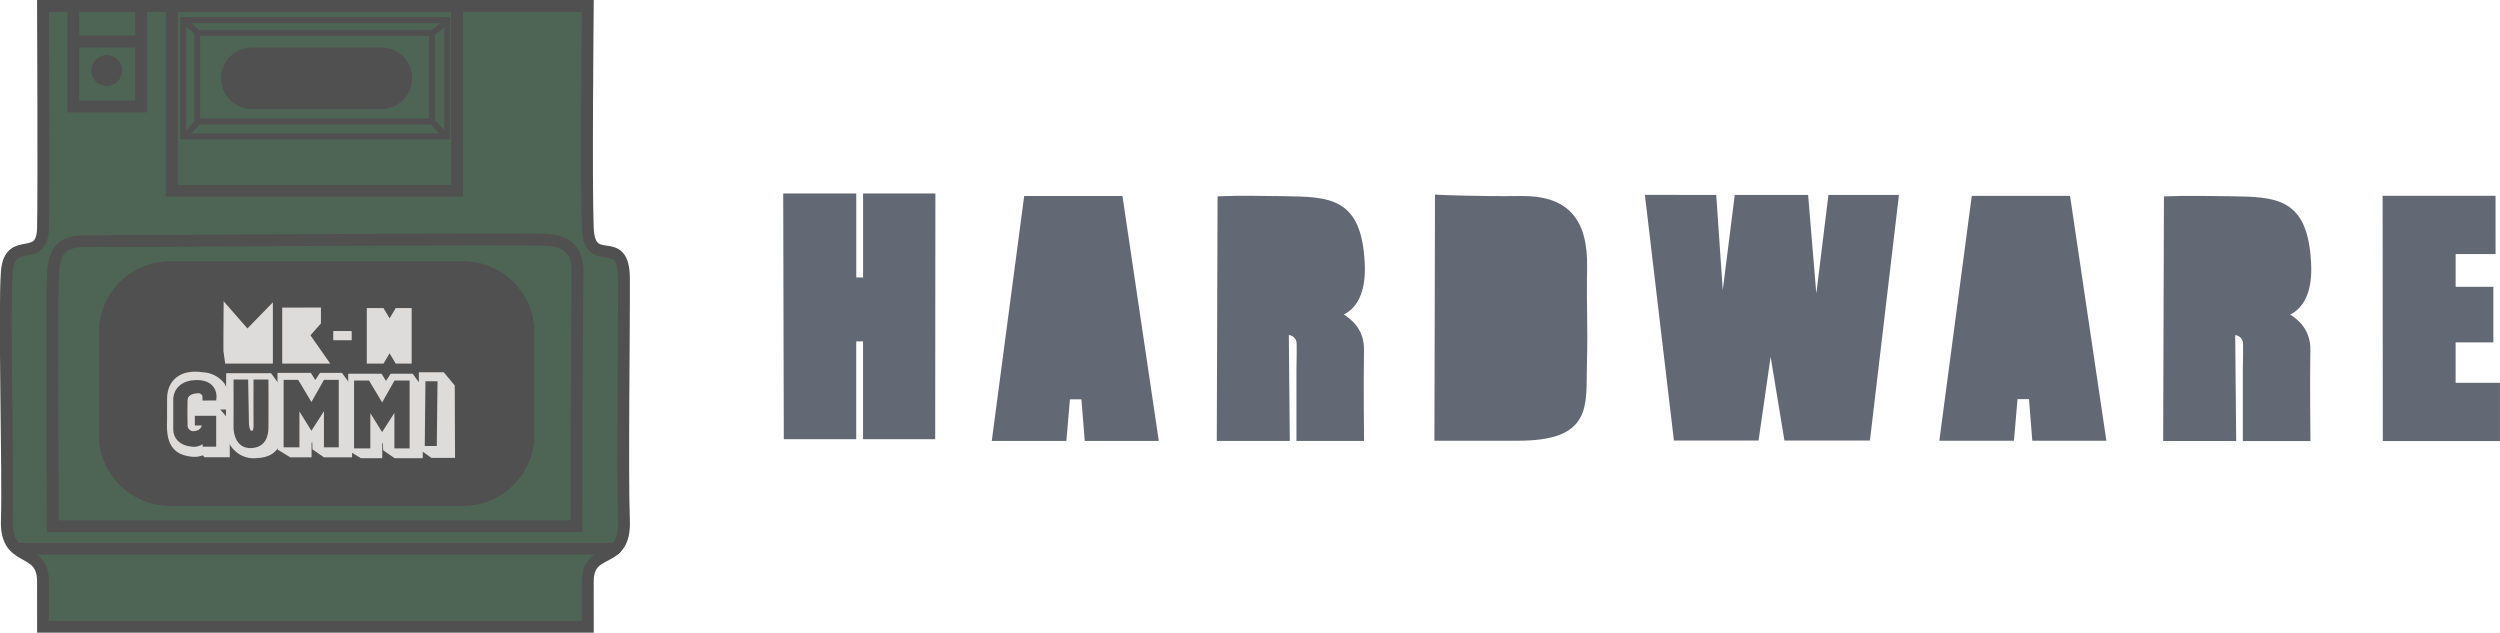
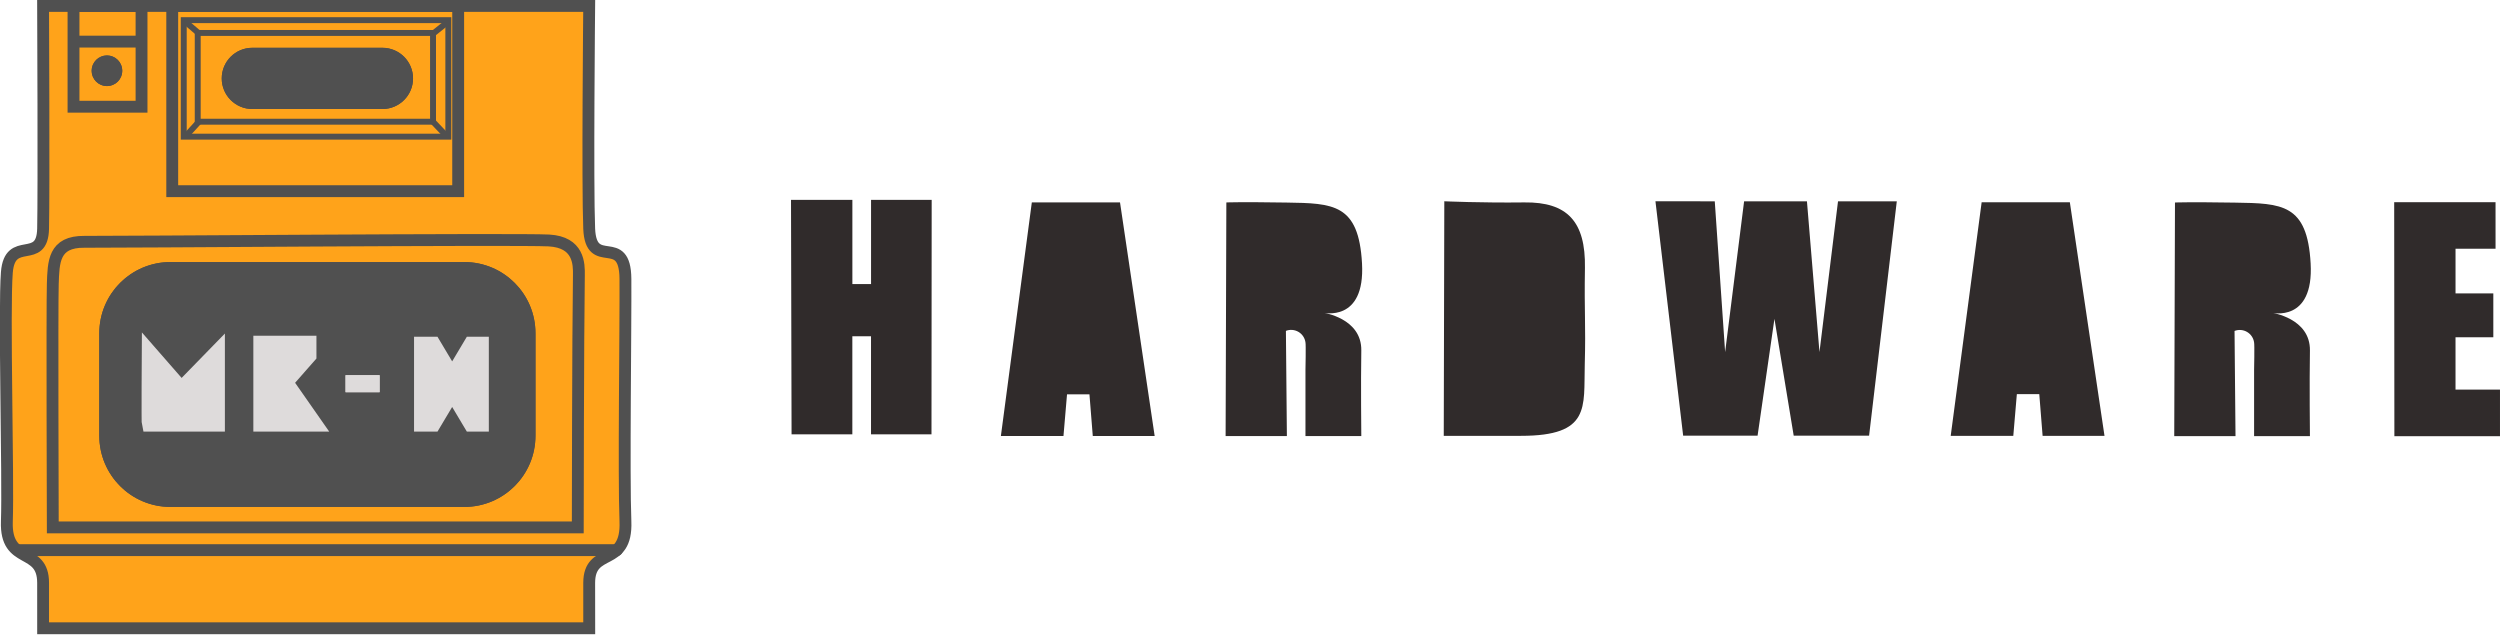
- <svg xmlns="http://www.w3.org/2000/svg" xmlns:xlink="http://www.w3.org/1999/xlink" width="211.331" height="53.481" viewBox="0 0 211.331 53.481">
-   <defs>
-     <clipPath id="clip">
-       <use xlink:href="#fill" />
-     </clipPath>
-   </defs>
+ <svg xmlns="http://www.w3.org/2000/svg" width="210.831" height="53.481" viewBox="0 0 210.831 53.481">
  <g id="HARDWARE" transform="translate(-645.292 -487.019)">
    <g id="MKH_ICON" data-name="MKH ICON" transform="translate(132 -219.117)">
-       <path id="mkh_outline" data-name="mkh outline" d="M516.927,706.636s.069,15.668,0,18.786-2.8.5-3.056,3.679.132,17.273,0,21.014,3.058,2.081,3.056,5.176,0,3.826,0,3.826H562.98s-.008-.742,0-3.826,3.208-1.247,3.056-5.176.027-16.462,0-20.453-2.905-.624-3.056-4.24,0-18.786,0-18.786Z" fill="#4e6454" stroke="#505050" stroke-width="1" />
+       <path id="mkh_outline" data-name="mkh outline" d="M516.927,706.636s.069,15.668,0,18.786-2.8.5-3.056,3.679.132,17.273,0,21.014,3.058,2.081,3.056,5.176,0,3.826,0,3.826H562.98s-.008-.742,0-3.826,3.208-1.247,3.056-5.176.027-16.462,0-20.453-2.905-.624-3.056-4.24,0-18.786,0-18.786Z" fill="#ffa31a" stroke="#505050" stroke-width="1" />
      <g id="Camera" transform="translate(519.491 706.636)">
        <path id="mkh_camera" data-name="mkh camera" d="M528.819,706.636v8.5h5.737v-8.5Z" transform="translate(-528.819 -706.636)" fill="none" stroke="#505050" stroke-width="1" />
        <path id="Path_8" data-name="Path 8" d="M528.819,714.562l5.724,0" transform="translate(-528.819 -711.553)" fill="none" stroke="#505050" stroke-width="1" />
        <g id="Ellipse_1" data-name="Ellipse 1" transform="translate(1.53 4.177)" fill="#505050" stroke="#505050" stroke-width="1">
          <circle cx="1.291" cy="1.291" r="1.291" stroke="none" />
          <circle cx="1.291" cy="1.291" r="0.791" fill="none" />
        </g>
      </g>
      <g id="Bill_Acceptor" data-name="Bill Acceptor" transform="translate(527.817 706.636)">
        <path id="Path_9" data-name="Path 9" d="M550.994,706.636v15.622h24.114V706.636Z" transform="translate(-550.994 -706.636)" fill="none" stroke="#505050" stroke-width="1" />
        <g id="Rectangle_4" data-name="Rectangle 4" transform="translate(0.72 0.95)" fill="none" stroke="#505050" stroke-width="0.5">
          <rect width="22.814" height="10.325" stroke="none" />
          <rect x="0.25" y="0.25" width="22.314" height="9.825" fill="none" />
        </g>
        <g id="Rectangle_5" data-name="Rectangle 5" transform="translate(1.899 2.029)" fill="none" stroke="#505050" stroke-width="0.5">
          <rect width="20.344" height="7.985" stroke="none" />
          <rect x="0.25" y="0.25" width="19.844" height="7.485" fill="none" />
        </g>
        <path id="Path_10" data-name="Path 10" d="M552.3,709.088l1.172,1" transform="translate(-551.154 -707.716)" fill="none" stroke="#505050" stroke-width="0.5" />
        <path id="Path_11" data-name="Path 11" d="M552.55,733.793l1.141-1.25" transform="translate(-551.384 -722.843)" fill="none" stroke="#505050" stroke-width="0.5" />
        <path id="Path_12" data-name="Path 12" d="M610.866,733.824l-1.172-1.234" transform="translate(-587.81 -722.936)" fill="none" stroke="#505050" stroke-width="0.5" />
        <path id="Path_13" data-name="Path 13" d="M610.982,709.364l-1.328,1.063" transform="translate(-587.739 -708.023)" fill="none" stroke="#505050" stroke-width="0.5" />
        <g id="Rectangle_6" data-name="Rectangle 6" transform="translate(4.174 3.531)" fill="#505050" stroke="#505050" stroke-width="1">
          <rect width="16.133" height="5.163" rx="2.581" stroke="none" />
          <rect x="0.5" y="0.5" width="15.133" height="4.163" rx="2.081" fill="none" />
        </g>
      </g>
      <line id="Line_3" data-name="Line 3" x2="50.5" transform="translate(514.814 752.528)" fill="none" stroke="#505050" stroke-linecap="round" stroke-width="1" />
      <g id="Screen" transform="translate(517.717 726.375)">
        <path id="Path_14" data-name="Path 14" d="M524.175,782.862s-.062-18.649,0-20.516.062-3.6,2.673-3.569c2.118.023,36.642-.256,39.168-.114s2.541,1.976,2.526,2.923c-.076,5.014-.094,21.275-.094,21.275Z" transform="translate(-524.148 -758.623)" fill="none" stroke="#505050" stroke-width="1" />
        <g id="Rectangle_7" data-name="Rectangle 7" transform="translate(3.949 1.861)" fill="#505050" stroke="#505050" stroke-width="1">
          <rect width="36.783" height="20.65" rx="6" stroke="none" />
          <rect x="0.5" y="0.5" width="35.783" height="19.65" rx="5.5" fill="none" />
        </g>
      </g>
-       <g id="Screen_logo" data-name="Screen logo" transform="translate(527.904 732.639)">
-         <g id="MKH_logo" data-name="MKH logo" transform="translate(5.773)">
-           <path id="Path_5" data-name="Path 5" d="M826.093,380.153c-.022-.065,0-3.451,0-3.451l1.5,1.715,1.671-1.715v3.451Z" transform="translate(-827.083 -376.418)" fill="#dedbdb" stroke="#dedbdb" stroke-width="1" />
-           <path id="Path_6" data-name="Path 6" d="M845.033,376.7v3.735h2.6l-1.346-1.926,1.02-1.16v-.65Z" transform="translate(-841.062 -376.703)" fill="#dedbdb" stroke="#dedbdb" stroke-width="1" />
-           <g id="Rectangle_3" data-name="Rectangle 3" transform="translate(7.807 1.489)" fill="#dedbdb" stroke="#dedbdb" stroke-width="1">
-             <rect id="fill" width="1.516" height="0.758" stroke="none" />
-             <path d="M0,0.258h1.516M1.016,0v0.758M1.516,0.5h-1.516M0.5,0.758v-0.758" fill="none" clip-path="url(#clip)" />
+       <g id="Screen_logo" data-name="Screen logo" transform="translate(520.96 734.954)">
+         <g id="MKH_logo" data-name="MKH logo" transform="translate(4.773)">
+           <path id="Path_5" data-name="Path 5" d="M826.1,383.245c-.041-.123,0-6.543,0-6.543l2.839,3.251,3.168-3.251v6.543Z" transform="translate(-826.083 -376.163)" fill="#dedbdb" stroke="#dedbdb" stroke-width="1" />
+           <path id="Path_6" data-name="Path 6" d="M845.033,376.7v7.082h4.938l-2.551-3.651,1.934-2.2V376.7Z" transform="translate(-835.609 -376.703)" fill="#dedbdb" stroke="#dedbdb" stroke-width="1" />
+           <g id="Rectangle_3" data-name="Rectangle 3" transform="translate(16.699 2.822)" fill="#dedbdb" stroke="#dedbdb" stroke-width="1">
+             <rect width="2.874" height="1.437" stroke="none" />
+             <rect x="0.5" y="0.5" width="1.874" height="0.437" fill="none" />
          </g>
-           <path id="Path_7" data-name="Path 7" d="M867.6,376.7v3.692h.629l.8-1.347.8,1.347h.564V376.7h-.564l-.8,1.347-.8-1.347Z" transform="translate(-856.48 -376.659)" fill="#dedbdb" stroke="#dedbdb" stroke-width="1" />
-         </g>
-         <g id="GUMMI" transform="translate(0 5.416)">
-           <g id="I" transform="translate(21.294 0.049)">
-             <path id="I_Shadow" data-name="I Shadow" d="M859.248,373.047v5.724l.719.513h1.339l-.023-5.438-.667-.8Z" transform="translate(-859.248 -373.047)" fill="#dedbdb" stroke="#dedbdb" stroke-width="1" />
-             <g id="I-2" data-name="I" transform="translate(0.341 0.261)" fill="#505050">
-               <path d="M 0.429 5.223 L -0.089 5.223 L -0.036 0.25 L 0.485 0.25 L 0.429 5.223 Z" stroke="none" />
-               <path d="M 0.211 0.5 L 0.164 4.973 L 0.181 4.973 L 0.232 0.5 L 0.211 0.5 M -0.283 9.5367431640625e-07 L 0.737 9.5367431640625e-07 L 0.676 5.473 L -0.341 5.473 L -0.283 9.5367431640625e-07 Z" stroke="none" fill="#505050" />
-             </g>
-           </g>
-           <g id="M" transform="translate(9.343 0.101)">
-             <path id="Path_3" data-name="Path 3" d="M576.04,314.437l0,5.7.713.438h1.166v-1.749l.52.38.507-.38.042,1.311.63.438h1.724v-5.3l-.608-.837H579.4l-.684,1.039-.634-1.039Z" transform="translate(-576.037 -314.437)" fill="#dedbdb" stroke="#dedbdb" stroke-width="1" />
-             <path id="Path_4" data-name="Path 4" d="M578.72,317.847v5.2h.837v-3.658l1.267,2.041,1.306-2.041v3.658h.751v-5.2h-.853l-1.2,2.117-1.267-2.117Z" transform="translate(-578.451 -317.505)" fill="#505050" stroke="#505050" stroke-width="0.5" />
-           </g>
-           <g id="M-2" data-name="M" transform="translate(15.319 0.175)">
-             <path id="Path_3-2" data-name="Path 3" d="M576.04,314.437l0,5.7.713.438h1.166v-1.749l.52.38.507-.38.042,1.311.63.438h1.724v-5.3l-.608-.837H579.4l-.684,1.039-.634-1.039Z" transform="translate(-576.037 -314.437)" fill="#dedbdb" stroke="#dedbdb" stroke-width="1" />
-             <path id="Path_4-2" data-name="Path 4" d="M578.72,317.847v5.2h.837v-3.658l1.267,2.041,1.306-2.041v3.658h.745v-5.2h-.846l-1.2,2.117-1.267-2.117Z" transform="translate(-578.451 -317.505)" fill="#505050" stroke="#505050" stroke-width="0.54" />
-           </g>
-           <g id="U" transform="translate(4.989 0.127)">
-             <path id="Path_1" data-name="Path 1" d="M792.473,440.773s-.034,3.614,0,4.238a1.842,1.842,0,0,0,2.09,1.941c1.825-.076,1.545-1.451,1.568-1.941.015-.326,0-3.395,0-3.395l-.617-.843Z" transform="translate(-792.458 -440.773)" fill="#dedbdb" stroke="#dedbdb" stroke-width="1" />
-             <path id="Path_2" data-name="Path 2" d="M797.084,444.626h-.739s.01,3.409,0,3.767.118,1.583,1.233,1.531,1.207-.964,1.217-1.531,0-3.767,0-3.767h-.76s-.01,2.831,0,3.536-.152.786-.456.8-.421-.56-.431-.8S797.084,444.626,797.084,444.626Z" transform="translate(-795.954 -444.341)" fill="#505050" stroke="#505050" stroke-width="0.5" />
-           </g>
-           <g id="G">
-             <path id="G_Shadow" data-name="G Shadow" d="M1458.742,375.015a2.107,2.107,0,0,0-.287-1.433,1.924,1.924,0,0,0-1.43-.717c-1.8-.269-2.5.626-2.491,1.755s-.013,1.033,0,1.614-.233,2.257,1.012,2.644,1.572-.152,1.572-.152l.3.326h1.415v-2.413l-.814-.954h-1.374s-.095-.674.165-.67.408,0,.408,0Z" transform="translate(-1454.522 -372.817)" fill="#dedbdb" stroke="#dedbdb" stroke-width="1" />
-             <path id="G-2" data-name="G" d="M1740.5,274.615s.129-1.218-1.387-1.225-1.761.993-1.768,1.319-.007,2.023,0,2.611.388,1.1,1.312,1.2a1.055,1.055,0,0,0,1.17-.665v.665h.646v-2.109h-1.305v.319h.6a.857.857,0,0,1-.742.951.748.748,0,0,1-.973-.786c-.014-.29-.02-1.527,0-2.058s.45-.8,1.11-.832a.6.6,0,0,1,.659.616Z" transform="translate(-1737.06 -272.932)" fill="#505050" stroke="#505050" stroke-width="0.5" />
-           </g>
+           <path id="Path_7" data-name="Path 7" d="M867.6,376.7v7h1.193l1.522-2.553,1.522,2.553h1.07v-7h-1.07l-1.522,2.553-1.522-2.553Z" transform="translate(-844.624 -376.62)" fill="#dedbdb" stroke="#dedbdb" stroke-width="1" />
        </g>
      </g>
    </g>
    <g id="HARDWARE-2" data-name="HARDWARE">
-       <path id="H" d="M5913.345,427.214l.047,19.771h5.125v-8.266h1.575v8.266h5.1l.016-19.771h-5.113v7.1h-1.575v-7.1Z" transform="translate(-5201.345 76.66)" fill="#626975" stroke="#626975" stroke-width="1" />
+       <path id="H" d="M5913.345,427.214l.047,19.771h5.125v-8.266h1.575v8.266h5.1l.016-19.771h-5.113v7.1h-1.575v-7.1Z" transform="translate(-5201.345 76.66)" fill="#302b2b" />
      <g id="A" transform="translate(409.543 0.821)">
-         <path id="Path_326" data-name="Path 326" d="M5992.156,446.969l2.609-19.7h7.438l2.922,19.7h-5.219l-.281-3.516h-1.891l-.3,3.516Z" transform="translate(-5672 76)" fill="#626975" stroke="#626975" stroke-width="1" />
-         <path id="Path_327" data-name="Path 327" d="M5998.594,433.109l-.953,6.859h1.891Z" transform="translate(-5672 76)" fill="#626975" stroke="#626975" stroke-width="1" />
+         <path id="Path_326" data-name="Path 326" d="M5992.156,446.969l2.609-19.7h7.438l2.922,19.7h-5.219l-.281-3.516h-1.891l-.3,3.516Z" transform="translate(-5672 76)" fill="#302b2b" />
      </g>
      <g id="R" transform="translate(444.338 0.811)">
-         <path id="Path_324" data-name="Path 324" d="M5976.375,427.281l-.062,19.7h5.167l-.082-8.87a1.219,1.219,0,0,1,1.649.973c.047.182,0,2.3,0,2.3v5.6h4.709s-.047-4.46,0-7.21-3.24-3.2-3.24-3.2,3.578.875,3.3-4.156-2.422-5.066-6.374-5.128S5976.375,427.281,5976.375,427.281Z" transform="translate(-5672 76)" fill="#626975" stroke="#626975" stroke-width="1" />
-         <path id="Path_325" data-name="Path 325" d="M5981.438,430.687h0v4.274s1.043.176,1.344-.189.29-.852.328-1.961c-.086-.96.071-1.474-.4-1.961A1.265,1.265,0,0,0,5981.438,430.687Z" transform="translate(-5672.031 76.032)" fill="#626975" stroke="#626975" stroke-width="1" />
+         <path id="Path_324" data-name="Path 324" d="M5976.375,427.281l-.062,19.7h5.167l-.082-8.87a1.219,1.219,0,0,1,1.649.973c.047.182,0,2.3,0,2.3v5.6h4.709s-.047-4.46,0-7.21-3.24-3.2-3.24-3.2,3.578.875,3.3-4.156-2.422-5.066-6.374-5.128S5976.375,427.281,5976.375,427.281Z" transform="translate(-5672 76)" fill="#302b2b" />
      </g>
      <g id="D">
-         <path id="Path_328" data-name="Path 328" d="M767.094,503.993l-.047,19.781h6.516c5.875,0,5.281-2.406,5.375-5.969s-.047-4.3.016-8.2-1.484-5.562-5.109-5.516S767.094,503.993,767.094,503.993Z" fill="#626975" stroke="#626975" stroke-width="1" />
-         <path id="Path_329" data-name="Path 329" d="M772.234,507.618V520.4a1.943,1.943,0,0,0,1.219-.25c.4-.34.391-1.375.391-1.375V508.758s.012-.855-.391-1.141S772.234,507.618,772.234,507.618Z" fill="#626975" stroke="#626975" stroke-width="1" />
+         <path id="Path_328" data-name="Path 328" d="M767.094,503.993l-.047,19.781h6.516c5.875,0,5.281-2.406,5.375-5.969s-.047-4.3.016-8.2-1.484-5.562-5.109-5.516S767.094,503.993,767.094,503.993Z" fill="#302b2b" />
      </g>
-       <path id="W" d="M5887.031,427.233,5889.367,447h6.277l1.422-9.852L5898.69,447h6.358l2.336-19.764h-4.957l-1.564,12.716-1.056-12.716h-5.3l-1.6,12.716-.874-12.716Z" transform="translate(-5102.131 76.76)" fill="#626975" stroke="#626975" stroke-width="1" />
+       <path id="W" d="M5887.031,427.233,5889.367,447h6.277l1.422-9.852L5898.69,447h6.358l2.336-19.764h-4.957l-1.564,12.716-1.056-12.716h-5.3l-1.6,12.716-.874-12.716Z" transform="translate(-5102.131 76.76)" fill="#302b2b" />
      <g id="A-2" data-name="A" transform="translate(489.644 0.805)">
-         <path id="Path_326-2" data-name="Path 326" d="M5992.156,446.969l2.609-19.7h7.438l2.922,19.7h-5.219l-.281-3.516h-1.891l-.3,3.516Z" transform="translate(-5672 76)" fill="#626975" stroke="#626975" stroke-width="1" />
-         <path id="Path_327-2" data-name="Path 327" d="M5998.594,433.109l-.953,6.859h1.891Z" transform="translate(-5672 76)" fill="#626975" stroke="#626975" stroke-width="1" />
+         <path id="Path_326-2" data-name="Path 326" d="M5992.156,446.969l2.609-19.7h7.438l2.922,19.7h-5.219l-.281-3.516h-1.891l-.3,3.516Z" transform="translate(-5672 76)" fill="#302b2b" />
      </g>
      <g id="R-2" data-name="R" transform="translate(524.338 0.817)">
-         <path id="Path_324-2" data-name="Path 324" d="M5976.375,427.281l-.062,19.7h5.167l-.082-8.87a1.219,1.219,0,0,1,1.649.973c.047.182,0,2.3,0,2.3v5.6h4.709s-.047-4.46,0-7.21-3.24-3.2-3.24-3.2,3.578.875,3.3-4.156-2.422-5.066-6.374-5.128S5976.375,427.281,5976.375,427.281Z" transform="translate(-5672 76)" fill="#626975" stroke="#626975" stroke-width="1" />
-         <path id="Path_325-2" data-name="Path 325" d="M5981.438,430.687h0v4.274s1.043.176,1.344-.189.29-.852.328-1.961c-.086-.96.071-1.474-.4-1.961A1.265,1.265,0,0,0,5981.438,430.687Z" transform="translate(-5672.031 76.032)" fill="#626975" stroke="#626975" stroke-width="1" />
+         <path id="Path_324-2" data-name="Path 324" d="M5976.375,427.281l-.062,19.7h5.167l-.082-8.87a1.219,1.219,0,0,1,1.649.973c.047.182,0,2.3,0,2.3v5.6h4.709s-.047-4.46,0-7.21-3.24-3.2-3.24-3.2,3.578.875,3.3-4.156-2.422-5.066-6.374-5.128S5976.375,427.281,5976.375,427.281Z" transform="translate(-5672 76)" fill="#302b2b" />
      </g>
-       <path id="E" d="M5969.531,427.266h-8.547L5961,447h8.906v-3.929h-3.75v-4.414h3.188v-3.7h-3.187v-3.766h3.375Z" transform="translate(-5113.784 76.805)" fill="#626975" stroke="#626975" stroke-width="1" />
+       <path id="E" d="M5969.531,427.266h-8.547L5961,447h8.906v-3.929h-3.75v-4.414h3.188v-3.7h-3.187v-3.766h3.375Z" transform="translate(-5113.784 76.805)" fill="#302b2b" />
    </g>
  </g>
</svg>
